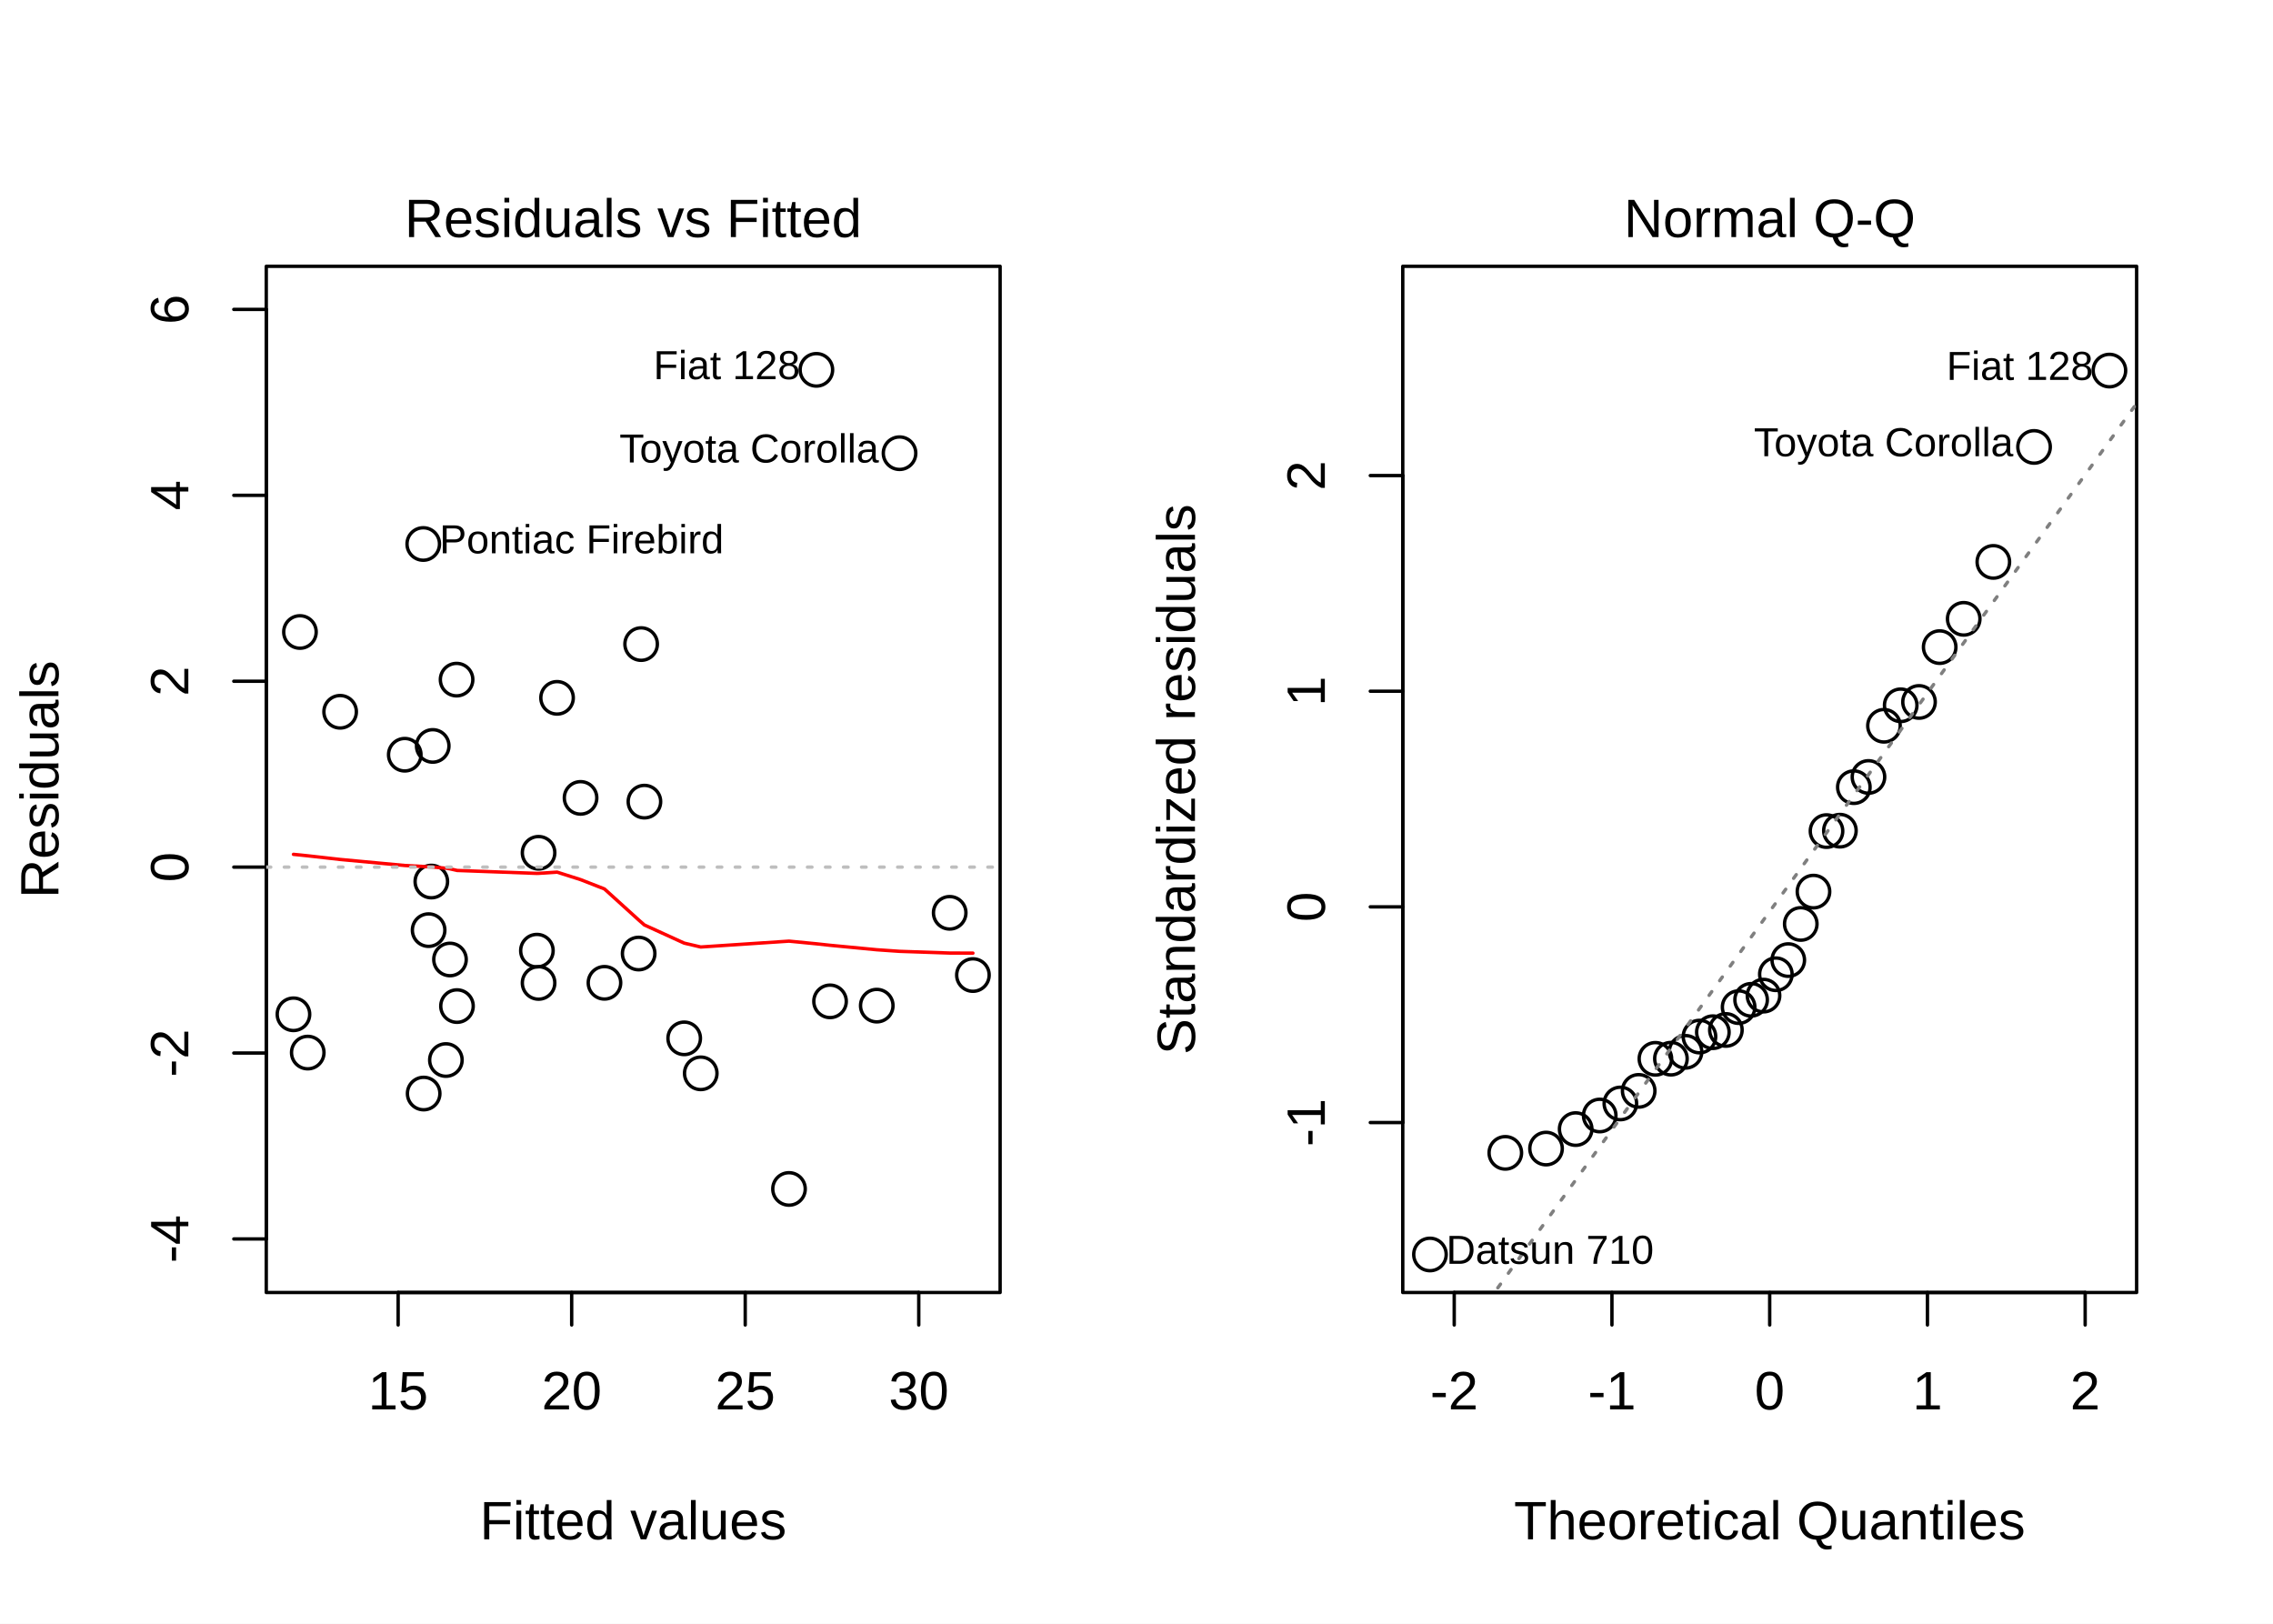
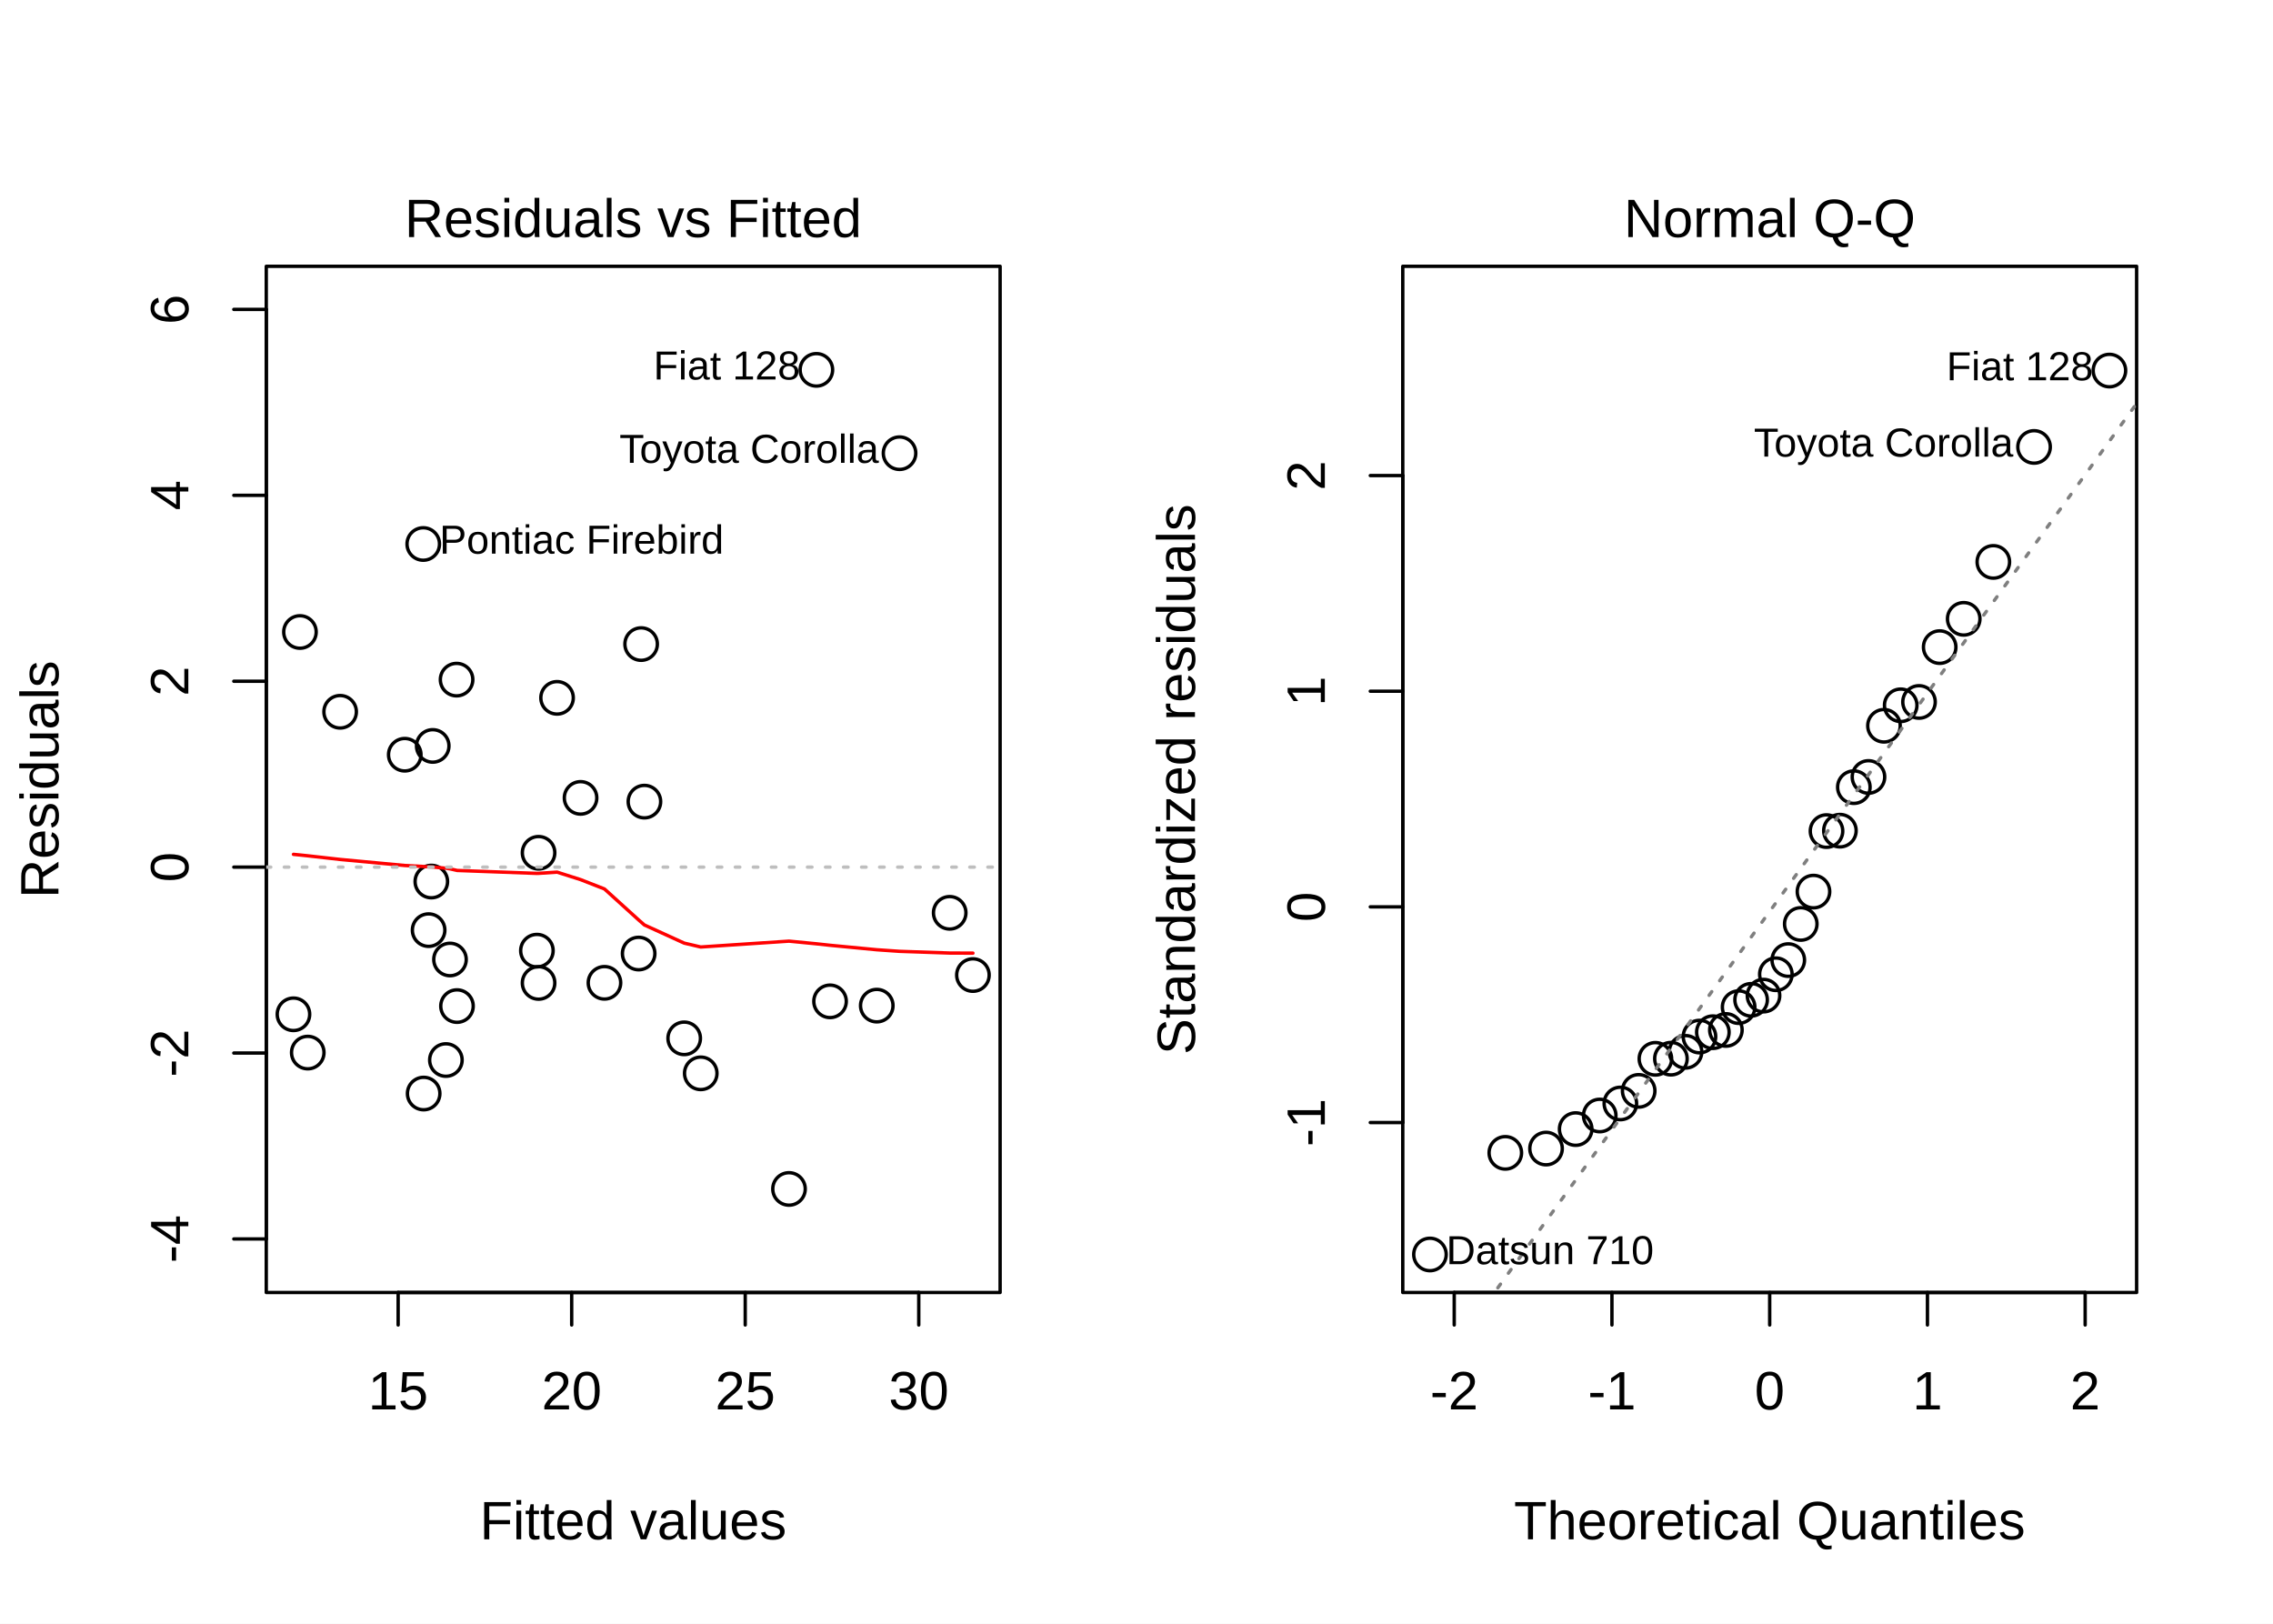
<svg xmlns="http://www.w3.org/2000/svg" viewBox="0 0 504.00 360.00">
  <defs>
    <style type="text/css">
    line, polyline, path, rect, circle {
      fill: none;
      stroke: #000000;
      stroke-linecap: round;
      stroke-linejoin: round;
      stroke-miterlimit: 10.00;
    }
  </style>
  </defs>
  <rect width="100%" height="100%" style="stroke: none; fill: #FFFFFF;" />
  <line x1="88.28" y1="286.56" x2="203.72" y2="286.56" style="stroke-width: 0.75;" />
  <line x1="88.28" y1="286.56" x2="88.28" y2="293.76" style="stroke-width: 0.75;" />
  <line x1="126.76" y1="286.56" x2="126.76" y2="293.76" style="stroke-width: 0.75;" />
  <line x1="165.24" y1="286.56" x2="165.24" y2="293.76" style="stroke-width: 0.75;" />
  <line x1="203.72" y1="286.56" x2="203.72" y2="293.76" style="stroke-width: 0.75;" />
-   <text x="81.61" y="312.48" style="font-size: 12.00px; font-family: Liberation Sans;" textLength="13.35px" lengthAdjust="spacingAndGlyphs">15</text>
-   <text x="120.09" y="312.48" style="font-size: 12.00px; font-family: Liberation Sans;" textLength="13.35px" lengthAdjust="spacingAndGlyphs">20</text>
-   <text x="158.57" y="312.48" style="font-size: 12.00px; font-family: Liberation Sans;" textLength="13.35px" lengthAdjust="spacingAndGlyphs">25</text>
-   <text x="197.05" y="312.48" style="font-size: 12.00px; font-family: Liberation Sans;" textLength="13.35px" lengthAdjust="spacingAndGlyphs">30</text>
+   <text x="81.61" y="312.48" style="font-size: 12.00px; font-family: Arial;" textLength="13.35px" lengthAdjust="spacingAndGlyphs">15</text>
+   <text x="120.09" y="312.48" style="font-size: 12.00px; font-family: Arial;" textLength="13.35px" lengthAdjust="spacingAndGlyphs">20</text>
+   <text x="158.57" y="312.48" style="font-size: 12.00px; font-family: Arial;" textLength="13.35px" lengthAdjust="spacingAndGlyphs">25</text>
+   <text x="197.05" y="312.48" style="font-size: 12.00px; font-family: Arial;" textLength="13.35px" lengthAdjust="spacingAndGlyphs">30</text>
  <line x1="59.04" y1="274.69" x2="59.04" y2="68.60" style="stroke-width: 0.75;" />
  <line x1="59.04" y1="274.69" x2="51.84" y2="274.69" style="stroke-width: 0.75;" />
  <line x1="59.04" y1="233.47" x2="51.84" y2="233.47" style="stroke-width: 0.75;" />
  <line x1="59.04" y1="192.25" x2="51.84" y2="192.25" style="stroke-width: 0.75;" />
  <line x1="59.04" y1="151.04" x2="51.84" y2="151.04" style="stroke-width: 0.75;" />
  <line x1="59.04" y1="109.82" x2="51.84" y2="109.82" style="stroke-width: 0.75;" />
  <line x1="59.04" y1="68.60" x2="51.84" y2="68.60" style="stroke-width: 0.75;" />
-   <text transform="translate(41.76,280.03) rotate(-90)" style="font-size: 12.00px; font-family: Liberation Sans;" textLength="10.67px" lengthAdjust="spacingAndGlyphs">-4</text>
-   <text transform="translate(41.76,238.81) rotate(-90)" style="font-size: 12.00px; font-family: Liberation Sans;" textLength="10.67px" lengthAdjust="spacingAndGlyphs">-2</text>
-   <text transform="translate(41.76,195.59) rotate(-90)" style="font-size: 12.00px; font-family: Liberation Sans;" textLength="6.67px" lengthAdjust="spacingAndGlyphs">0</text>
-   <text transform="translate(41.76,154.37) rotate(-90)" style="font-size: 12.00px; font-family: Liberation Sans;" textLength="6.67px" lengthAdjust="spacingAndGlyphs">2</text>
-   <text transform="translate(41.76,113.15) rotate(-90)" style="font-size: 12.00px; font-family: Liberation Sans;" textLength="6.67px" lengthAdjust="spacingAndGlyphs">4</text>
-   <text transform="translate(41.76,71.94) rotate(-90)" style="font-size: 12.00px; font-family: Liberation Sans;" textLength="6.67px" lengthAdjust="spacingAndGlyphs">6</text>
+   <text transform="translate(41.76,280.03) rotate(-90)" style="font-size: 12.00px; font-family: Arial;" textLength="10.67px" lengthAdjust="spacingAndGlyphs">-4</text>
+   <text transform="translate(41.76,238.81) rotate(-90)" style="font-size: 12.00px; font-family: Arial;" textLength="10.67px" lengthAdjust="spacingAndGlyphs">-2</text>
+   <text transform="translate(41.76,195.59) rotate(-90)" style="font-size: 12.00px; font-family: Arial;" textLength="6.67px" lengthAdjust="spacingAndGlyphs">0</text>
+   <text transform="translate(41.76,154.37) rotate(-90)" style="font-size: 12.00px; font-family: Arial;" textLength="6.67px" lengthAdjust="spacingAndGlyphs">2</text>
+   <text transform="translate(41.76,113.15) rotate(-90)" style="font-size: 12.00px; font-family: Arial;" textLength="6.67px" lengthAdjust="spacingAndGlyphs">4</text>
+   <text transform="translate(41.76,71.94) rotate(-90)" style="font-size: 12.00px; font-family: Arial;" textLength="6.67px" lengthAdjust="spacingAndGlyphs">6</text>
  <polyline points="59.04,286.56 221.76,286.56 221.76,59.04 59.04,59.04 59.04,286.56 " style="stroke-width: 0.75;" />
  <defs>
    <clipPath id="cpMHwyNTJ8MzYwfDA=">
      <rect x="0.00" y="0.00" width="252.00" height="360.00" />
    </clipPath>
  </defs>
  <g clip-path="url(#cpMHwyNTJ8MzYwfDA=)">
-     <text x="106.38" y="341.28" style="font-size: 12.00px; font-family: Liberation Sans;" textLength="68.03px" lengthAdjust="spacingAndGlyphs">Fitted values</text>
-   </g>
-   <g clip-path="url(#cpMHwyNTJ8MzYwfDA=)">
-     <text transform="translate(12.96,199.15) rotate(-90)" style="font-size: 12.00px; font-family: Liberation Sans;" textLength="52.69px" lengthAdjust="spacingAndGlyphs">Residuals</text>
+     <text x="106.38" y="341.28" style="font-size: 12.00px; font-family: Arial;" textLength="68.03px" lengthAdjust="spacingAndGlyphs">Fitted values</text>
+   </g>
+   <g clip-path="url(#cpMHwyNTJ8MzYwfDA=)">
+     <text transform="translate(12.96,199.15) rotate(-90)" style="font-size: 12.00px; font-family: Arial;" textLength="52.69px" lengthAdjust="spacingAndGlyphs">Residuals</text>
  </g>
  <defs>
    <clipPath id="cpNTkuMDR8MjIxLjc2fDI4Ni41Nnw1OS4wNA==">
      <rect x="59.04" y="59.04" width="162.72" height="227.52" />
    </clipPath>
  </defs>
  <circle cx="141.61" cy="211.41" r="2.70pt" style="stroke-width: 0.75;" clip-path="url(#cpNTkuMDR8MjIxLjc2fDI4Ni41Nnw1OS4wNA==)" />
  <circle cx="128.73" cy="176.90" r="2.70pt" style="stroke-width: 0.75;" clip-path="url(#cpNTkuMDR8MjIxLjc2fDI4Ni41Nnw1OS4wNA==)" />
  <circle cx="174.95" cy="263.60" r="2.70pt" style="stroke-width: 0.75;" clip-path="url(#cpNTkuMDR8MjIxLjc2fDI4Ni41Nnw1OS4wNA==)" />
  <circle cx="123.52" cy="154.72" r="2.70pt" style="stroke-width: 0.75;" clip-path="url(#cpNTkuMDR8MjIxLjc2fDI4Ni41Nnw1OS4wNA==)" />
  <circle cx="101.24" cy="150.68" r="2.70pt" style="stroke-width: 0.75;" clip-path="url(#cpNTkuMDR8MjIxLjc2fDI4Ni41Nnw1OS4wNA==)" />
  <circle cx="119.05" cy="210.77" r="2.70pt" style="stroke-width: 0.75;" clip-path="url(#cpNTkuMDR8MjIxLjc2fDI4Ni41Nnw1OS4wNA==)" />
  <circle cx="98.87" cy="235.02" r="2.70pt" style="stroke-width: 0.75;" clip-path="url(#cpNTkuMDR8MjIxLjc2fDI4Ni41Nnw1OS4wNA==)" />
  <circle cx="142.16" cy="142.80" r="2.70pt" style="stroke-width: 0.75;" clip-path="url(#cpNTkuMDR8MjIxLjc2fDI4Ni41Nnw1OS4wNA==)" />
  <circle cx="142.89" cy="177.73" r="2.70pt" style="stroke-width: 0.75;" clip-path="url(#cpNTkuMDR8MjIxLjc2fDI4Ni41Nnw1OS4wNA==)" />
  <circle cx="119.42" cy="189.07" r="2.70pt" style="stroke-width: 0.75;" clip-path="url(#cpNTkuMDR8MjIxLjc2fDI4Ni41Nnw1OS4wNA==)" />
  <circle cx="119.42" cy="217.93" r="2.70pt" style="stroke-width: 0.75;" clip-path="url(#cpNTkuMDR8MjIxLjc2fDI4Ni41Nnw1OS4wNA==)" />
  <circle cx="89.75" cy="167.33" r="2.70pt" style="stroke-width: 0.75;" clip-path="url(#cpNTkuMDR8MjIxLjc2fDI4Ni41Nnw1OS4wNA==)" />
  <circle cx="95.95" cy="165.38" r="2.70pt" style="stroke-width: 0.75;" clip-path="url(#cpNTkuMDR8MjIxLjc2fDI4Ni41Nnw1OS4wNA==)" />
  <circle cx="95.04" cy="206.22" r="2.70pt" style="stroke-width: 0.75;" clip-path="url(#cpNTkuMDR8MjIxLjc2fDI4Ni41Nnw1OS4wNA==)" />
  <circle cx="68.24" cy="233.37" r="2.70pt" style="stroke-width: 0.75;" clip-path="url(#cpNTkuMDR8MjIxLjc2fDI4Ni41Nnw1OS4wNA==)" />
  <circle cx="65.07" cy="224.88" r="2.70pt" style="stroke-width: 0.75;" clip-path="url(#cpNTkuMDR8MjIxLjc2fDI4Ni41Nnw1OS4wNA==)" />
  <circle cx="66.51" cy="140.12" r="2.70pt" style="stroke-width: 0.75;" clip-path="url(#cpNTkuMDR8MjIxLjc2fDI4Ni41Nnw1OS4wNA==)" />
  <circle cx="181.02" cy="82.00" r="2.70pt" style="stroke-width: 0.75;" clip-path="url(#cpNTkuMDR8MjIxLjc2fDI4Ni41Nnw1OS4wNA==)" />
  <circle cx="210.58" cy="202.38" r="2.70pt" style="stroke-width: 0.75;" clip-path="url(#cpNTkuMDR8MjIxLjc2fDI4Ni41Nnw1OS4wNA==)" />
  <circle cx="199.46" cy="100.48" r="2.70pt" style="stroke-width: 0.75;" clip-path="url(#cpNTkuMDR8MjIxLjc2fDI4Ni41Nnw1OS4wNA==)" />
  <circle cx="155.38" cy="237.97" r="2.70pt" style="stroke-width: 0.75;" clip-path="url(#cpNTkuMDR8MjIxLjc2fDI4Ni41Nnw1OS4wNA==)" />
  <circle cx="99.78" cy="212.73" r="2.70pt" style="stroke-width: 0.75;" clip-path="url(#cpNTkuMDR8MjIxLjc2fDI4Ni41Nnw1OS4wNA==)" />
  <circle cx="101.33" cy="223.06" r="2.70pt" style="stroke-width: 0.75;" clip-path="url(#cpNTkuMDR8MjIxLjc2fDI4Ni41Nnw1OS4wNA==)" />
  <circle cx="93.94" cy="242.45" r="2.70pt" style="stroke-width: 0.75;" clip-path="url(#cpNTkuMDR8MjIxLjc2fDI4Ni41Nnw1OS4wNA==)" />
  <circle cx="93.85" cy="120.61" r="2.70pt" style="stroke-width: 0.75;" clip-path="url(#cpNTkuMDR8MjIxLjc2fDI4Ni41Nnw1OS4wNA==)" />
  <circle cx="194.41" cy="222.96" r="2.70pt" style="stroke-width: 0.75;" clip-path="url(#cpNTkuMDR8MjIxLjc2fDI4Ni41Nnw1OS4wNA==)" />
  <circle cx="184.05" cy="222.01" r="2.70pt" style="stroke-width: 0.75;" clip-path="url(#cpNTkuMDR8MjIxLjc2fDI4Ni41Nnw1OS4wNA==)" />
  <circle cx="215.73" cy="216.18" r="2.70pt" style="stroke-width: 0.75;" clip-path="url(#cpNTkuMDR8MjIxLjc2fDI4Ni41Nnw1OS4wNA==)" />
  <circle cx="95.64" cy="195.45" r="2.70pt" style="stroke-width: 0.75;" clip-path="url(#cpNTkuMDR8MjIxLjc2fDI4Ni41Nnw1OS4wNA==)" />
  <circle cx="134.03" cy="217.90" r="2.70pt" style="stroke-width: 0.75;" clip-path="url(#cpNTkuMDR8MjIxLjc2fDI4Ni41Nnw1OS4wNA==)" />
  <circle cx="75.42" cy="157.81" r="2.70pt" style="stroke-width: 0.75;" clip-path="url(#cpNTkuMDR8MjIxLjc2fDI4Ni41Nnw1OS4wNA==)" />
  <circle cx="151.71" cy="230.21" r="2.70pt" style="stroke-width: 0.75;" clip-path="url(#cpNTkuMDR8MjIxLjc2fDI4Ni41Nnw1OS4wNA==)" />
  <polyline points="65.07,189.42 66.51,189.56 68.24,189.74 75.42,190.55 89.75,191.89 93.85,192.11 93.94,192.12 95.04,192.18 95.64,192.21 95.95,192.23 98.87,192.49 99.78,192.63 101.24,192.96 101.33,192.99 119.05,193.64 119.42,193.63 119.42,193.63 123.52,193.36 128.73,195.02 134.03,197.09 141.61,203.96 142.16,204.44 142.89,205.08 151.71,209.10 155.38,209.96 174.95,208.66 181.02,209.25 184.05,209.58 194.41,210.57 199.46,210.92 210.58,211.30 215.73,211.32 " style="stroke-width: 0.75; stroke: #FF0000;" clip-path="url(#cpNTkuMDR8MjIxLjc2fDI4Ni41Nnw1OS4wNA==)" />
  <defs>
    <clipPath id="cpMHw1MDR8MzYwfDA=">
      <rect x="0.00" y="0.00" width="504.00" height="360.00" />
    </clipPath>
  </defs>
  <g clip-path="url(#cpMHw1MDR8MzYwfDA=)">
-     <text x="89.71" y="52.56" style="font-size: 12.00px; font-family: Liberation Sans;" textLength="101.37px" lengthAdjust="spacingAndGlyphs">Residuals vs Fitted</text>
+     <text x="89.71" y="52.56" style="font-size: 12.00px; font-family: Arial;" textLength="101.37px" lengthAdjust="spacingAndGlyphs">Residuals vs Fitted</text>
  </g>
  <defs>
    <clipPath id="cpMHwyNTJ8MzYwfDA=">
      <rect x="0.00" y="0.00" width="252.00" height="360.00" />
    </clipPath>
  </defs>
  <g clip-path="url(#cpMHwyNTJ8MzYwfDA=)">
-     <text x="144.90" y="84.06" style="font-size: 9.00px; font-family: Liberation Sans;" textLength="32.52px" lengthAdjust="spacingAndGlyphs">Fiat 128</text>
-   </g>
-   <g clip-path="url(#cpMHwyNTJ8MzYwfDA=)">
-     <text x="137.34" y="102.54" style="font-size: 9.00px; font-family: Liberation Sans;" textLength="58.53px" lengthAdjust="spacingAndGlyphs">Toyota Corolla</text>
-   </g>
-   <g clip-path="url(#cpMHwyNTJ8MzYwfDA=)">
-     <text x="97.45" y="122.67" style="font-size: 9.00px; font-family: Liberation Sans;" textLength="63.03px" lengthAdjust="spacingAndGlyphs">Pontiac Firebird</text>
+     <text x="144.90" y="84.14" style="font-size: 9.00px; font-family: Arial;" textLength="32.52px" lengthAdjust="spacingAndGlyphs">Fiat 128</text>
+   </g>
+   <g clip-path="url(#cpMHwyNTJ8MzYwfDA=)">
+     <text x="137.34" y="102.62" style="font-size: 9.00px; font-family: Arial;" textLength="58.53px" lengthAdjust="spacingAndGlyphs">Toyota Corolla</text>
+   </g>
+   <g clip-path="url(#cpMHwyNTJ8MzYwfDA=)">
+     <text x="97.45" y="122.75" style="font-size: 9.00px; font-family: Arial;" textLength="63.03px" lengthAdjust="spacingAndGlyphs">Pontiac Firebird</text>
  </g>
  <defs>
    <clipPath id="cpNTkuMDR8MjIxLjc2fDI4Ni41Nnw1OS4wNA==">
      <rect x="59.04" y="59.04" width="162.72" height="227.52" />
    </clipPath>
  </defs>
  <line x1="59.04" y1="192.25" x2="221.76" y2="192.25" style="stroke-width: 0.75; stroke: #BEBEBE; stroke-dasharray: 1.00,3.00;" clip-path="url(#cpNTkuMDR8MjIxLjc2fDI4Ni41Nnw1OS4wNA==)" />
  <defs>
    <clipPath id="cpMzExLjA0fDQ3My43NnwyODYuNTZ8NTkuMDQ=">
      <rect x="311.04" y="59.04" width="162.72" height="227.52" />
    </clipPath>
  </defs>
  <circle cx="388.28" cy="221.67" r="2.70pt" style="stroke-width: 0.75;" clip-path="url(#cpMzExLjA0fDQ3My43NnwyODYuNTZ8NTkuMDQ=)" />
  <circle cx="405.00" cy="184.26" r="2.70pt" style="stroke-width: 0.75;" clip-path="url(#cpMzExLjA0fDQ3My43NnwyODYuNTZ8NTkuMDQ=)" />
  <circle cx="317.07" cy="278.13" r="2.70pt" style="stroke-width: 0.75;" clip-path="url(#cpMzExLjA0fDQ3My43NnwyODYuNTZ8NTkuMDQ=)" />
  <circle cx="417.74" cy="160.91" r="2.70pt" style="stroke-width: 0.75;" clip-path="url(#cpMzExLjA0fDQ3My43NnwyODYuNTZ8NTkuMDQ=)" />
  <circle cx="425.51" cy="155.63" r="2.70pt" style="stroke-width: 0.75;" clip-path="url(#cpMzExLjA0fDQ3My43NnwyODYuNTZ8NTkuMDQ=)" />
  <circle cx="391.03" cy="220.74" r="2.70pt" style="stroke-width: 0.75;" clip-path="url(#cpMzExLjA0fDQ3My43NnwyODYuNTZ8NTkuMDQ=)" />
  <circle cx="354.71" cy="247.32" r="2.70pt" style="stroke-width: 0.75;" clip-path="url(#cpMzExLjA0fDQ3My43NnwyODYuNTZ8NTkuMDQ=)" />
  <circle cx="430.09" cy="143.47" r="2.70pt" style="stroke-width: 0.75;" clip-path="url(#cpMzExLjA0fDQ3My43NnwyODYuNTZ8NTkuMDQ=)" />
  <circle cx="407.97" cy="184.17" r="2.70pt" style="stroke-width: 0.75;" clip-path="url(#cpMzExLjA0fDQ3My43NnwyODYuNTZ8NTkuMDQ=)" />
  <circle cx="402.11" cy="197.68" r="2.70pt" style="stroke-width: 0.75;" clip-path="url(#cpMzExLjA0fDQ3My43NnwyODYuNTZ8NTkuMDQ=)" />
  <circle cx="382.69" cy="228.35" r="2.70pt" style="stroke-width: 0.75;" clip-path="url(#cpMzExLjA0fDQ3My43NnwyODYuNTZ8NTkuMDQ=)" />
  <circle cx="411.06" cy="174.52" r="2.70pt" style="stroke-width: 0.75;" clip-path="url(#cpMzExLjA0fDQ3My43NnwyODYuNTZ8NTkuMDQ=)" />
  <circle cx="414.30" cy="172.26" r="2.70pt" style="stroke-width: 0.75;" clip-path="url(#cpMzExLjA0fDQ3My43NnwyODYuNTZ8NTkuMDQ=)" />
  <circle cx="393.77" cy="216.00" r="2.70pt" style="stroke-width: 0.75;" clip-path="url(#cpMzExLjA0fDQ3My43NnwyODYuNTZ8NTkuMDQ=)" />
  <circle cx="349.38" cy="250.33" r="2.70pt" style="stroke-width: 0.75;" clip-path="url(#cpMzExLjA0fDQ3My43NnwyODYuNTZ8NTkuMDQ=)" />
  <circle cx="363.35" cy="241.86" r="2.70pt" style="stroke-width: 0.75;" clip-path="url(#cpMzExLjA0fDQ3My43NnwyODYuNTZ8NTkuMDQ=)" />
  <circle cx="435.42" cy="137.20" r="2.70pt" style="stroke-width: 0.75;" clip-path="url(#cpMzExLjA0fDQ3My43NnwyODYuNTZ8NTkuMDQ=)" />
  <circle cx="467.73" cy="82.16" r="2.70pt" style="stroke-width: 0.75;" clip-path="url(#cpMzExLjA0fDQ3My43NnwyODYuNTZ8NTkuMDQ=)" />
  <circle cx="396.52" cy="212.86" r="2.70pt" style="stroke-width: 0.75;" clip-path="url(#cpMzExLjA0fDQ3My43NnwyODYuNTZ8NTkuMDQ=)" />
  <circle cx="451.02" cy="99.09" r="2.70pt" style="stroke-width: 0.75;" clip-path="url(#cpMzExLjA0fDQ3My43NnwyODYuNTZ8NTkuMDQ=)" />
  <circle cx="333.78" cy="255.60" r="2.70pt" style="stroke-width: 0.75;" clip-path="url(#cpMzExLjA0fDQ3My43NnwyODYuNTZ8NTkuMDQ=)" />
  <circle cx="385.51" cy="223.29" r="2.70pt" style="stroke-width: 0.75;" clip-path="url(#cpMzExLjA0fDQ3My43NnwyODYuNTZ8NTkuMDQ=)" />
  <circle cx="367.06" cy="234.75" r="2.70pt" style="stroke-width: 0.75;" clip-path="url(#cpMzExLjA0fDQ3My43NnwyODYuNTZ8NTkuMDQ=)" />
  <circle cx="342.81" cy="254.65" r="2.70pt" style="stroke-width: 0.75;" clip-path="url(#cpMzExLjA0fDQ3My43NnwyODYuNTZ8NTkuMDQ=)" />
  <circle cx="441.99" cy="124.58" r="2.70pt" style="stroke-width: 0.75;" clip-path="url(#cpMzExLjA0fDQ3My43NnwyODYuNTZ8NTkuMDQ=)" />
  <circle cx="370.50" cy="234.72" r="2.70pt" style="stroke-width: 0.75;" clip-path="url(#cpMzExLjA0fDQ3My43NnwyODYuNTZ8NTkuMDQ=)" />
  <circle cx="373.74" cy="233.20" r="2.70pt" style="stroke-width: 0.75;" clip-path="url(#cpMzExLjA0fDQ3My43NnwyODYuNTZ8NTkuMDQ=)" />
  <circle cx="376.83" cy="229.82" r="2.70pt" style="stroke-width: 0.75;" clip-path="url(#cpMzExLjA0fDQ3My43NnwyODYuNTZ8NTkuMDQ=)" />
  <circle cx="399.29" cy="204.85" r="2.70pt" style="stroke-width: 0.75;" clip-path="url(#cpMzExLjA0fDQ3My43NnwyODYuNTZ8NTkuMDQ=)" />
  <circle cx="379.80" cy="228.85" r="2.70pt" style="stroke-width: 0.75;" clip-path="url(#cpMzExLjA0fDQ3My43NnwyODYuNTZ8NTkuMDQ=)" />
  <circle cx="421.45" cy="156.37" r="2.70pt" style="stroke-width: 0.75;" clip-path="url(#cpMzExLjA0fDQ3My43NnwyODYuNTZ8NTkuMDQ=)" />
  <circle cx="359.29" cy="244.65" r="2.70pt" style="stroke-width: 0.75;" clip-path="url(#cpMzExLjA0fDQ3My43NnwyODYuNTZ8NTkuMDQ=)" />
  <defs>
    <clipPath id="cpMHw1MDR8MzYwfDA=">
      <rect x="0.00" y="0.00" width="504.00" height="360.00" />
    </clipPath>
  </defs>
  <line x1="322.45" y1="286.56" x2="462.35" y2="286.56" style="stroke-width: 0.75;" clip-path="url(#cpMHw1MDR8MzYwfDA=)" />
  <line x1="322.45" y1="286.56" x2="322.45" y2="293.76" style="stroke-width: 0.75;" clip-path="url(#cpMHw1MDR8MzYwfDA=)" />
  <line x1="357.42" y1="286.56" x2="357.42" y2="293.76" style="stroke-width: 0.75;" clip-path="url(#cpMHw1MDR8MzYwfDA=)" />
  <line x1="392.40" y1="286.56" x2="392.40" y2="293.76" style="stroke-width: 0.75;" clip-path="url(#cpMHw1MDR8MzYwfDA=)" />
  <line x1="427.38" y1="286.56" x2="427.38" y2="293.76" style="stroke-width: 0.75;" clip-path="url(#cpMHw1MDR8MzYwfDA=)" />
  <line x1="462.35" y1="286.56" x2="462.35" y2="293.76" style="stroke-width: 0.75;" clip-path="url(#cpMHw1MDR8MzYwfDA=)" />
  <g clip-path="url(#cpMHw1MDR8MzYwfDA=)">
-     <text x="317.11" y="312.48" style="font-size: 12.00px; font-family: Liberation Sans;" textLength="10.67px" lengthAdjust="spacingAndGlyphs">-2</text>
-   </g>
-   <g clip-path="url(#cpMHw1MDR8MzYwfDA=)">
-     <text x="352.09" y="312.48" style="font-size: 12.00px; font-family: Liberation Sans;" textLength="10.67px" lengthAdjust="spacingAndGlyphs">-1</text>
-   </g>
-   <g clip-path="url(#cpMHw1MDR8MzYwfDA=)">
-     <text x="389.06" y="312.48" style="font-size: 12.00px; font-family: Liberation Sans;" textLength="6.67px" lengthAdjust="spacingAndGlyphs">0</text>
-   </g>
-   <g clip-path="url(#cpMHw1MDR8MzYwfDA=)">
-     <text x="424.04" y="312.48" style="font-size: 12.00px; font-family: Liberation Sans;" textLength="6.67px" lengthAdjust="spacingAndGlyphs">1</text>
-   </g>
-   <g clip-path="url(#cpMHw1MDR8MzYwfDA=)">
-     <text x="459.01" y="312.48" style="font-size: 12.00px; font-family: Liberation Sans;" textLength="6.67px" lengthAdjust="spacingAndGlyphs">2</text>
+     <text x="317.11" y="312.48" style="font-size: 12.00px; font-family: Arial;" textLength="10.67px" lengthAdjust="spacingAndGlyphs">-2</text>
+   </g>
+   <g clip-path="url(#cpMHw1MDR8MzYwfDA=)">
+     <text x="352.09" y="312.48" style="font-size: 12.00px; font-family: Arial;" textLength="10.67px" lengthAdjust="spacingAndGlyphs">-1</text>
+   </g>
+   <g clip-path="url(#cpMHw1MDR8MzYwfDA=)">
+     <text x="389.06" y="312.48" style="font-size: 12.00px; font-family: Arial;" textLength="6.67px" lengthAdjust="spacingAndGlyphs">0</text>
+   </g>
+   <g clip-path="url(#cpMHw1MDR8MzYwfDA=)">
+     <text x="424.04" y="312.48" style="font-size: 12.00px; font-family: Arial;" textLength="6.67px" lengthAdjust="spacingAndGlyphs">1</text>
+   </g>
+   <g clip-path="url(#cpMHw1MDR8MzYwfDA=)">
+     <text x="459.01" y="312.48" style="font-size: 12.00px; font-family: Arial;" textLength="6.67px" lengthAdjust="spacingAndGlyphs">2</text>
  </g>
  <line x1="311.04" y1="248.88" x2="311.04" y2="105.44" style="stroke-width: 0.75;" clip-path="url(#cpMHw1MDR8MzYwfDA=)" />
  <line x1="311.04" y1="248.88" x2="303.84" y2="248.88" style="stroke-width: 0.75;" clip-path="url(#cpMHw1MDR8MzYwfDA=)" />
  <line x1="311.04" y1="201.06" x2="303.84" y2="201.06" style="stroke-width: 0.75;" clip-path="url(#cpMHw1MDR8MzYwfDA=)" />
  <line x1="311.04" y1="153.25" x2="303.84" y2="153.25" style="stroke-width: 0.75;" clip-path="url(#cpMHw1MDR8MzYwfDA=)" />
  <line x1="311.04" y1="105.44" x2="303.84" y2="105.44" style="stroke-width: 0.75;" clip-path="url(#cpMHw1MDR8MzYwfDA=)" />
  <g clip-path="url(#cpMHw1MDR8MzYwfDA=)">
-     <text transform="translate(293.76,254.21) rotate(-90)" style="font-size: 12.00px; font-family: Liberation Sans;" textLength="10.67px" lengthAdjust="spacingAndGlyphs">-1</text>
-   </g>
-   <g clip-path="url(#cpMHw1MDR8MzYwfDA=)">
-     <text transform="translate(293.76,204.40) rotate(-90)" style="font-size: 12.00px; font-family: Liberation Sans;" textLength="6.67px" lengthAdjust="spacingAndGlyphs">0</text>
-   </g>
-   <g clip-path="url(#cpMHw1MDR8MzYwfDA=)">
-     <text transform="translate(293.76,156.59) rotate(-90)" style="font-size: 12.00px; font-family: Liberation Sans;" textLength="6.67px" lengthAdjust="spacingAndGlyphs">1</text>
-   </g>
-   <g clip-path="url(#cpMHw1MDR8MzYwfDA=)">
-     <text transform="translate(293.76,108.78) rotate(-90)" style="font-size: 12.00px; font-family: Liberation Sans;" textLength="6.67px" lengthAdjust="spacingAndGlyphs">2</text>
+     <text transform="translate(293.76,254.21) rotate(-90)" style="font-size: 12.00px; font-family: Arial;" textLength="10.67px" lengthAdjust="spacingAndGlyphs">-1</text>
+   </g>
+   <g clip-path="url(#cpMHw1MDR8MzYwfDA=)">
+     <text transform="translate(293.76,204.40) rotate(-90)" style="font-size: 12.00px; font-family: Arial;" textLength="6.67px" lengthAdjust="spacingAndGlyphs">0</text>
+   </g>
+   <g clip-path="url(#cpMHw1MDR8MzYwfDA=)">
+     <text transform="translate(293.76,156.59) rotate(-90)" style="font-size: 12.00px; font-family: Arial;" textLength="6.67px" lengthAdjust="spacingAndGlyphs">1</text>
+   </g>
+   <g clip-path="url(#cpMHw1MDR8MzYwfDA=)">
+     <text transform="translate(293.76,108.78) rotate(-90)" style="font-size: 12.00px; font-family: Arial;" textLength="6.67px" lengthAdjust="spacingAndGlyphs">2</text>
  </g>
  <polyline points="311.04,286.56 473.76,286.56 473.76,59.04 311.04,59.04 311.04,286.56 " style="stroke-width: 0.75;" clip-path="url(#cpMHw1MDR8MzYwfDA=)" />
  <defs>
    <clipPath id="cpMjUyfDUwNHwzNjB8MA==">
      <rect x="252.00" y="0.00" width="252.00" height="360.00" />
    </clipPath>
  </defs>
  <g clip-path="url(#cpMjUyfDUwNHwzNjB8MA==)">
-     <text x="335.70" y="341.28" style="font-size: 12.00px; font-family: Liberation Sans;" textLength="113.39px" lengthAdjust="spacingAndGlyphs">Theoretical Quantiles</text>
-   </g>
-   <g clip-path="url(#cpMjUyfDUwNHwzNjB8MA==)">
-     <text transform="translate(264.96,233.84) rotate(-90)" style="font-size: 12.00px; font-family: Liberation Sans;" textLength="122.07px" lengthAdjust="spacingAndGlyphs">Standardized residuals</text>
+     <text x="335.70" y="341.28" style="font-size: 12.00px; font-family: Arial;" textLength="113.39px" lengthAdjust="spacingAndGlyphs">Theoretical Quantiles</text>
+   </g>
+   <g clip-path="url(#cpMjUyfDUwNHwzNjB8MA==)">
+     <text transform="translate(264.96,233.84) rotate(-90)" style="font-size: 12.00px; font-family: Arial;" textLength="122.07px" lengthAdjust="spacingAndGlyphs">Standardized residuals</text>
  </g>
  <defs>
    <clipPath id="cpMzExLjA0fDQ3My43NnwyODYuNTZ8NTkuMDQ=">
      <rect x="311.04" y="59.04" width="162.72" height="227.52" />
    </clipPath>
  </defs>
  <line x1="311.04" y1="314.70" x2="473.76" y2="89.45" style="stroke-width: 0.75; stroke: #7F7F7F; stroke-dasharray: 1.00,3.00;" clip-path="url(#cpMzExLjA0fDQ3My43NnwyODYuNTZ8NTkuMDQ=)" />
  <defs>
    <clipPath id="cpMHw1MDR8MzYwfDA=">
      <rect x="0.00" y="0.00" width="504.00" height="360.00" />
    </clipPath>
  </defs>
  <g clip-path="url(#cpMHw1MDR8MzYwfDA=)">
-     <text x="360.07" y="52.56" style="font-size: 12.00px; font-family: Liberation Sans;" textLength="64.67px" lengthAdjust="spacingAndGlyphs">Normal Q-Q</text>
+     <text x="360.07" y="52.56" style="font-size: 12.00px; font-family: Arial;" textLength="64.67px" lengthAdjust="spacingAndGlyphs">Normal Q-Q</text>
  </g>
  <defs>
    <clipPath id="cpMjUyfDUwNHwzNjB8MA==">
      <rect x="252.00" y="0.00" width="252.00" height="360.00" />
    </clipPath>
  </defs>
  <g clip-path="url(#cpMjUyfDUwNHwzNjB8MA==)">
-     <text x="431.61" y="84.23" style="font-size: 9.00px; font-family: Liberation Sans;" textLength="32.52px" lengthAdjust="spacingAndGlyphs">Fiat 128</text>
-   </g>
-   <g clip-path="url(#cpMjUyfDUwNHwzNjB8MA==)">
-     <text x="388.89" y="101.15" style="font-size: 9.00px; font-family: Liberation Sans;" textLength="58.53px" lengthAdjust="spacingAndGlyphs">Toyota Corolla</text>
-   </g>
-   <g clip-path="url(#cpMjUyfDUwNHwzNjB8MA==)">
-     <text x="320.67" y="280.20" style="font-size: 9.00px; font-family: Liberation Sans;" textLength="46.03px" lengthAdjust="spacingAndGlyphs">Datsun 710</text>
+     <text x="431.61" y="84.31" style="font-size: 9.00px; font-family: Arial;" textLength="32.52px" lengthAdjust="spacingAndGlyphs">Fiat 128</text>
+   </g>
+   <g clip-path="url(#cpMjUyfDUwNHwzNjB8MA==)">
+     <text x="388.89" y="101.23" style="font-size: 9.00px; font-family: Arial;" textLength="58.53px" lengthAdjust="spacingAndGlyphs">Toyota Corolla</text>
+   </g>
+   <g clip-path="url(#cpMjUyfDUwNHwzNjB8MA==)">
+     <text x="320.67" y="280.28" style="font-size: 9.00px; font-family: Arial;" textLength="46.03px" lengthAdjust="spacingAndGlyphs">Datsun 710</text>
  </g>
</svg>
